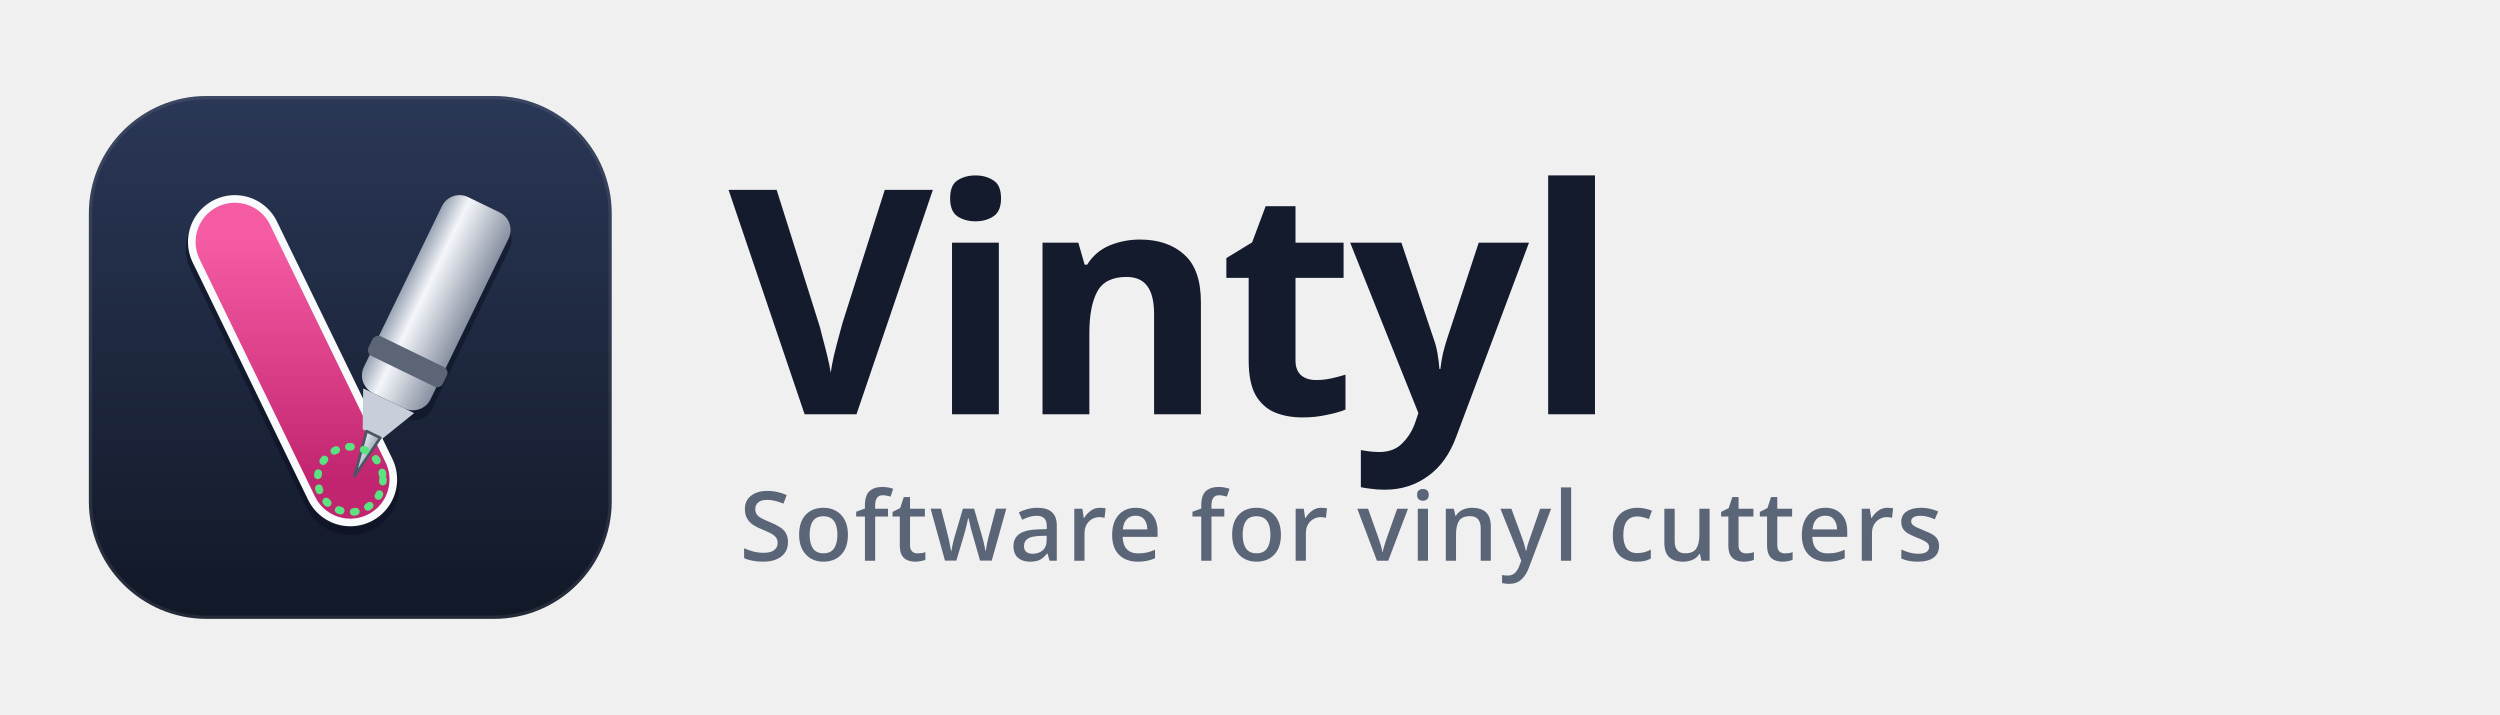
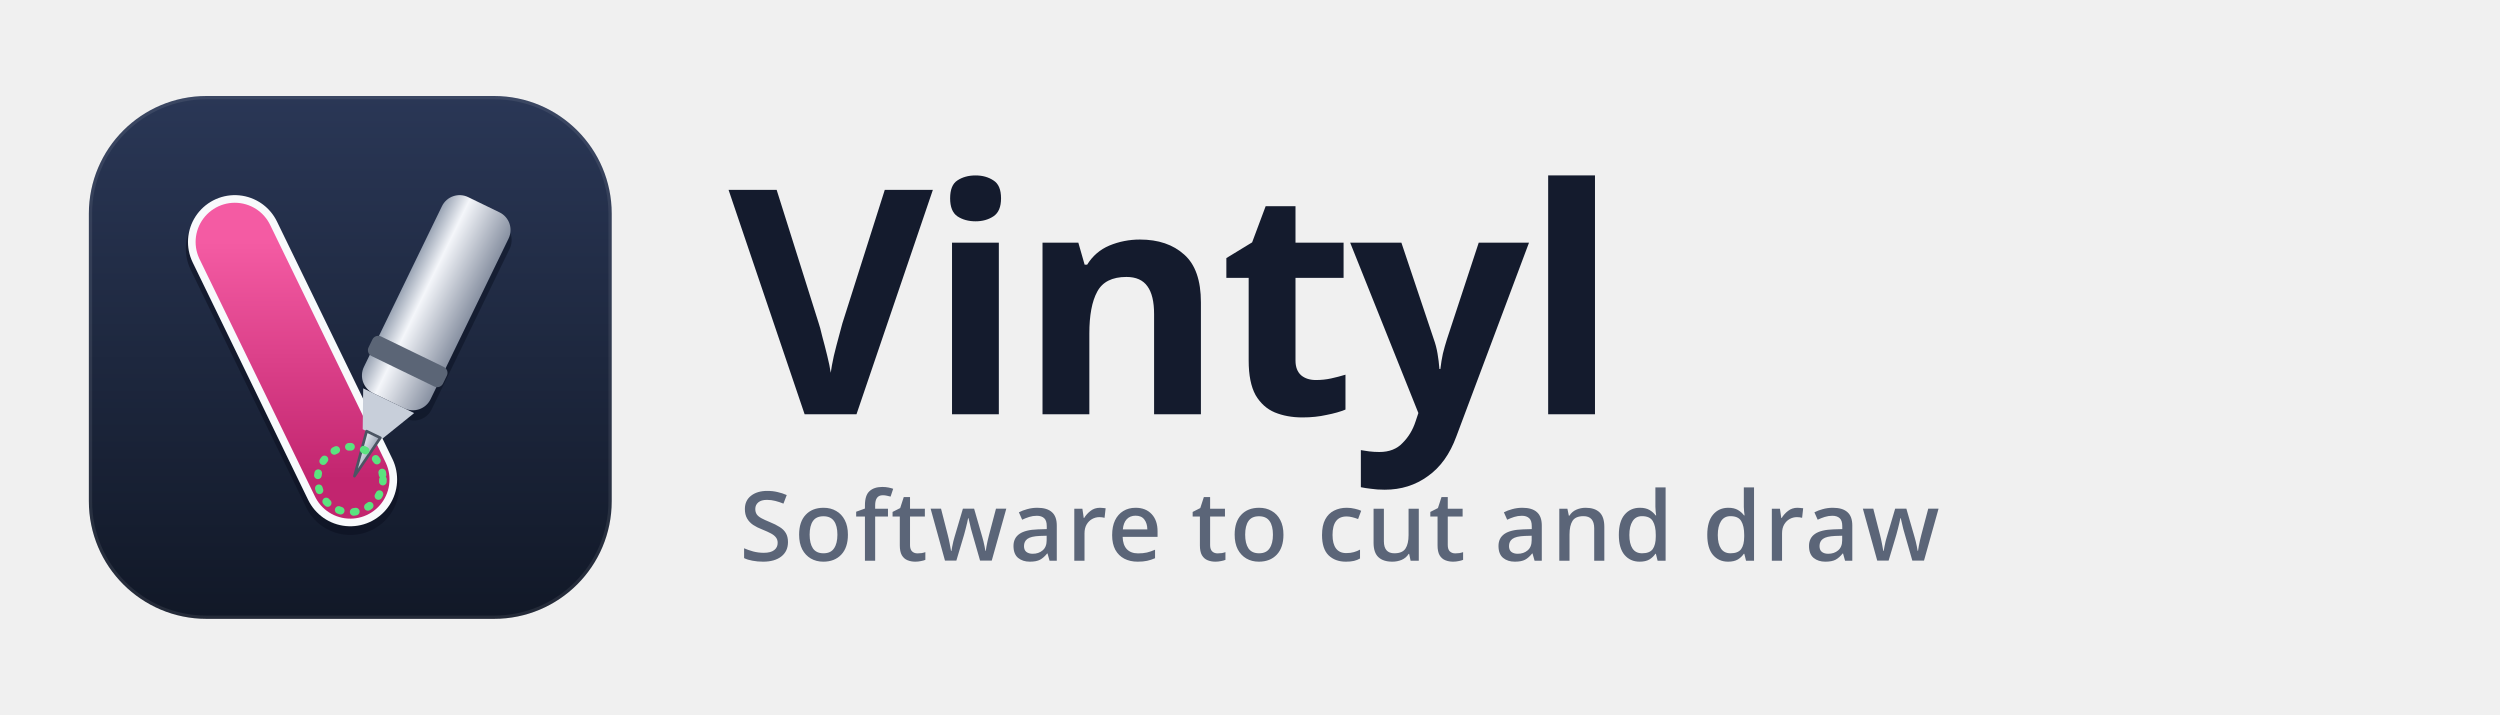
<svg xmlns="http://www.w3.org/2000/svg" width="1400" height="400" viewBox="0 0 1400 400" version="1.1" id="svg17">
  <defs id="defs17" />
  <g transform="translate(40 44) scale(0.61)" id="g16">
    <defs id="defs9">
      <linearGradient id="bg" x1="0" y1="0" x2="0" y2="1">
        <stop offset="0" stop-color="#2a3756" id="stop1" />
        <stop offset="1" stop-color="#111827" id="stop2" />
      </linearGradient>
      <linearGradient id="vinyl" x1="0" y1="0" x2="0" y2="1">
        <stop offset="0" stop-color="#f45ba3" id="stop3" />
        <stop offset="1" stop-color="#c2256f" id="stop4" />
      </linearGradient>
      <linearGradient id="steel" x1="0" y1="0" x2="1" y2="0">
        <stop offset="0" stop-color="#9aa4b4" id="stop5" />
        <stop offset="0.3" stop-color="#f4f6fa" id="stop6" />
        <stop offset="1" stop-color="#8790a1" id="stop7" />
      </linearGradient>
      <linearGradient id="blade" x1="0" y1="0" x2="1" y2="0">
        <stop offset="0" stop-color="#e9edf3" id="stop8" />
        <stop offset="1" stop-color="#9ea8b8" id="stop9" />
      </linearGradient>
    </defs>
    <rect x="16" y="16" width="480" height="480" rx="108" fill="url(#bg)" id="rect9" />
    <rect x="17.5" y="17.5" width="477" height="477" rx="106.5" fill="none" stroke="#ffffff" stroke-opacity="0.08" stroke-width="3" id="rect10" />
    <path d="M150 150 L256 368" fill="none" stroke="#0b1020" stroke-opacity="0.55" stroke-width="90" stroke-linecap="round" transform="translate(0 6)" id="path10" />
    <path d="M150 150 L256 368" fill="none" stroke="#f8fafc" stroke-width="86" stroke-linecap="round" id="path11" />
    <path d="M150 150 L256 368" fill="none" stroke="url(#vinyl)" stroke-width="72" stroke-linecap="round" id="path12" />
    <g transform="rotate(25.9 362 150)" id="g15">
      <rect x="328" y="112" width="68" height="200" rx="18" fill="#0b1020" fill-opacity="0.5" transform="translate(5 8)" id="rect12" />
      <rect x="328" y="112" width="68" height="200" rx="18" fill="url(#steel)" id="rect13" />
      <rect x="324" y="262" width="76" height="20" rx="6" fill="#5b6576" id="rect14" />
      <path d="M336 312 L388 312 L372 346 L352 346 Z" fill="#c8cfda" id="path14" />
      <path d="M356 346 L370 346 L364 388 Z" fill="url(#blade)" stroke="#4b5563" stroke-width="2.5" stroke-linejoin="round" id="path15" />
    </g>
    <circle cx="256" cy="368" r="30" fill="none" stroke="#5be37f" stroke-width="7" stroke-dasharray="2 12" stroke-linecap="round" id="circle15" />
  </g>
  <path d="M 522.4,106.336 479.632,232 h -29.04 L 408,106.336 h 26.928 l 23.584,74.8 q 0.704,1.936 1.936,7.216 1.408,5.104 2.816,10.912 1.408,5.632 1.936,9.504 0.528,-3.872 1.76,-9.504 1.408,-5.808 2.816,-10.912 1.408,-5.28 1.936,-7.216 l 23.76,-74.8 z m 23.928,-8.096 q 5.808,0 10.032,2.816 4.224,2.64 4.224,10.032 0,7.216 -4.224,10.032 -4.224,2.816 -10.032,2.816 -5.984,0 -10.208,-2.816 -4.048,-2.816 -4.048,-10.032 0,-7.392 4.048,-10.032 4.224,-2.816 10.208,-2.816 z m 13.024,37.664 V 232 h -26.224 v -96.096 z m 79.016,-1.76 q 15.488,0 24.816,8.448 9.328,8.272 9.328,26.752 V 232 h -26.224 v -56.144 q 0,-10.384 -3.696,-15.488 -3.696,-5.28 -11.792,-5.28 -11.968,0 -16.368,8.272 -4.4,8.096 -4.4,23.408 V 232 h -26.224 v -96.096 h 20.064 l 3.52,12.32 h 1.408 q 4.576,-7.392 12.496,-10.736 8.096,-3.344 17.072,-3.344 z m 98.552,78.672 q 4.4,0 8.448,-0.88 4.048,-0.88 8.096,-2.112 v 19.536 q -4.224,1.76 -10.56,2.992 -6.16,1.408 -13.552,1.408 -8.624,0 -15.488,-2.816 -6.688,-2.816 -10.736,-9.68 -3.872,-7.04 -3.872,-19.36 v -46.288 h -12.496 v -11.088 l 14.432,-8.8 7.568,-20.24 h 16.72 v 20.416 h 26.928 v 19.712 h -26.928 v 46.288 q 0,5.456 3.168,8.272 3.168,2.64 8.272,2.64 z m 19.176,-76.912 h 28.688 l 18.128,54.032 q 1.408,3.872 2.112,8.096 0.704,4.048 1.056,8.624 h 0.528 q 0.528,-4.576 1.408,-8.624 1.056,-4.224 2.288,-8.096 l 17.776,-54.032 h 28.16 l -40.656,108.416 q -5.456,14.96 -16.016,22.352 -10.384,7.568 -24.112,7.568 -4.4,0 -7.744,-0.528 -3.168,-0.352 -5.632,-0.88 v -20.768 q 1.936,0.352 4.576,0.704 2.816,0.352 5.808,0.352 8.272,0 13.024,-5.104 4.928,-4.928 7.216,-11.968 l 1.584,-4.752 z M 893.192,232 h -26.224 V 98.24 h 26.224 z" id="text16" style="font-weight:700;font-size:176px;font-family:'Noto Sans';letter-spacing:-3px;fill:#141b2d" aria-label="Vintyl" />
-   <path d="m 441.27,303.578 q 0,5.13 -3.726,8.046 -3.726,2.916 -10.206,2.916 -3.132,0 -5.94,-0.54 -2.754,-0.486 -4.698,-1.458 v -5.508 q 2.16,0.972 5.076,1.782 2.916,0.756 5.94,0.756 3.888,0 5.832,-1.512 1.944,-1.512 1.944,-4.05 0,-1.782 -0.918,-2.97 -0.864,-1.242 -2.754,-2.268 -1.89,-1.026 -4.968,-2.268 -2.862,-1.08 -5.076,-2.538 -2.16,-1.458 -3.402,-3.618 -1.242,-2.16 -1.242,-5.292 0,-4.752 3.456,-7.452 3.456,-2.7 9.072,-2.7 3.132,0 5.778,0.648 2.7,0.594 5.13,1.674 l -1.836,4.806 q -2.214,-0.918 -4.536,-1.512 -2.268,-0.594 -4.698,-0.594 -3.186,0 -4.86,1.404 -1.674,1.404 -1.674,3.672 0,1.782 0.81,3.024 0.81,1.188 2.592,2.16 1.782,0.972 4.698,2.16 3.24,1.296 5.508,2.754 2.322,1.404 3.51,3.456 1.188,1.998 1.188,5.022 z m 33.562,-4.158 q 0,7.236 -3.726,11.178 -3.726,3.942 -10.044,3.942 -3.942,0 -7.02,-1.782 -3.024,-1.782 -4.806,-5.13 -1.728,-3.402 -1.728,-8.208 0,-7.236 3.672,-11.124 3.672,-3.942 10.044,-3.942 3.996,0 7.02,1.782 3.078,1.728 4.806,5.076 1.782,3.348 1.782,8.208 z m -21.438,0 q 0,4.914 1.836,7.668 1.89,2.754 5.94,2.754 4.05,0 5.886,-2.754 1.89,-2.754 1.89,-7.668 0,-4.968 -1.89,-7.614 -1.89,-2.7 -5.94,-2.7 -4.05,0 -5.886,2.7 -1.836,2.646 -1.836,7.614 z m 43.876,-10.152 h -7.182 V 314 h -5.724 v -24.732 h -4.914 v -2.7 l 4.914,-1.782 v -1.836 q 0,-5.562 2.538,-7.884 2.592,-2.376 7.182,-2.376 1.89,0 3.456,0.324 1.566,0.324 2.646,0.702 l -1.458,4.374 q -0.918,-0.27 -2.052,-0.486 -1.08,-0.27 -2.322,-0.27 -4.266,0 -4.266,5.67 v 1.89 h 7.182 z m 16.552,20.628 q 1.134,0 2.322,-0.162 1.188,-0.216 2.052,-0.54 v 4.32 q -0.972,0.432 -2.538,0.702 -1.512,0.324 -3.078,0.324 -2.376,0 -4.374,-0.81 -1.998,-0.81 -3.186,-2.808 -1.134,-1.998 -1.134,-5.562 v -16.092 h -4.05 v -2.592 l 4.266,-2.16 1.998,-6.156 h 3.51 v 6.534 h 8.316 v 4.374 h -8.316 v 15.984 q 0,2.376 1.134,3.51 1.188,1.134 3.078,1.134 z m 30.862,-10.476 q -0.432,-1.404 -0.918,-3.24 -0.432,-1.836 -0.81,-3.456 -0.378,-1.674 -0.594,-2.538 h -0.216 q -0.162,0.864 -0.54,2.538 -0.378,1.674 -0.864,3.51 -0.432,1.836 -0.864,3.24 l -4.32,14.472 h -6.372 l -8.046,-29.106 h 5.832 l 3.78,14.742 q 0.594,2.268 1.08,4.86 0.54,2.538 0.756,4.104 h 0.216 q 0.162,-0.918 0.432,-2.43 0.324,-1.512 0.648,-3.024 0.378,-1.566 0.702,-2.538 l 4.644,-15.714 h 6.264 l 4.536,15.714 q 0.324,1.08 0.702,2.592 0.378,1.458 0.648,2.916 0.324,1.404 0.432,2.43 h 0.216 q 0.108,-0.864 0.378,-2.376 0.27,-1.512 0.648,-3.24 0.432,-1.728 0.81,-3.294 l 3.888,-14.742 h 5.778 l -8.154,29.106 h -6.534 z m 36.208,-15.066 q 5.454,0 8.154,2.43 2.754,2.376 2.754,7.506 V 314 h -4.05 l -1.134,-4.05 h -0.216 q -1.89,2.376 -3.996,3.51 -2.052,1.08 -5.724,1.08 -3.942,0 -6.534,-2.106 -2.592,-2.16 -2.592,-6.696 0,-4.428 3.348,-6.75 3.348,-2.322 10.314,-2.538 l 4.968,-0.162 v -1.62 q 0,-3.186 -1.458,-4.482 -1.458,-1.35 -4.104,-1.35 -2.214,0 -4.266,0.648 -2.052,0.648 -3.942,1.566 l -1.836,-4.158 q 2.052,-1.08 4.698,-1.782 2.7,-0.756 5.616,-0.756 z m 1.35,15.768 q -4.968,0.216 -6.912,1.674 -1.89,1.404 -1.89,3.996 0,2.268 1.35,3.294 1.35,1.026 3.51,1.026 3.348,0 5.562,-1.89 2.268,-1.89 2.268,-5.67 v -2.538 z m 33.724,-15.768 q 0.756,0 1.62,0.108 0.918,0.054 1.566,0.162 l -0.594,5.346 q -1.404,-0.378 -2.916,-0.378 -2.16,0 -4.104,1.08 -1.89,1.08 -3.078,3.132 -1.134,1.998 -1.134,4.86 V 314 h -5.724 v -29.106 h 4.536 l 0.756,5.184 h 0.216 q 1.404,-2.322 3.618,-3.996 2.214,-1.728 5.238,-1.728 z m 19.954,0 q 5.724,0 9.018,3.564 3.294,3.51 3.294,9.612 v 3.132 h -19.548 q 0.108,4.482 2.322,6.858 2.268,2.376 6.318,2.376 2.808,0 4.968,-0.486 2.214,-0.54 4.536,-1.566 v 4.752 q -2.214,0.972 -4.428,1.458 -2.214,0.486 -5.292,0.486 -4.266,0 -7.506,-1.674 -3.186,-1.674 -5.022,-4.968 -1.782,-3.348 -1.782,-8.208 0,-4.914 1.62,-8.316 1.674,-3.402 4.59,-5.184 2.97,-1.836 6.912,-1.836 z m 0,4.428 q -3.078,0 -4.968,1.998 -1.836,1.998 -2.16,5.67 h 13.716 q -0.054,-3.402 -1.674,-5.508 -1.566,-2.16 -4.914,-2.16 z m 49.682,0.486 h -7.182 V 314 h -5.724 v -24.732 h -4.914 v -2.7 l 4.914,-1.782 v -1.836 q 0,-5.562 2.538,-7.884 2.592,-2.376 7.182,-2.376 1.89,0 3.456,0.324 1.566,0.324 2.646,0.702 l -1.458,4.374 q -0.918,-0.27 -2.052,-0.486 -1.08,-0.27 -2.322,-0.27 -4.266,0 -4.266,5.67 v 1.89 h 7.182 z m 31.726,10.152 q 0,7.236 -3.726,11.178 -3.726,3.942 -10.044,3.942 -3.942,0 -7.02,-1.782 -3.024,-1.782 -4.806,-5.13 -1.728,-3.402 -1.728,-8.208 0,-7.236 3.672,-11.124 3.672,-3.942 10.044,-3.942 3.996,0 7.02,1.782 3.078,1.728 4.806,5.076 1.782,3.348 1.782,8.208 z m -21.438,0 q 0,4.914 1.836,7.668 1.89,2.754 5.94,2.754 4.05,0 5.886,-2.754 1.89,-2.754 1.89,-7.668 0,-4.968 -1.89,-7.614 -1.89,-2.7 -5.94,-2.7 -4.05,0 -5.886,2.7 -1.836,2.646 -1.836,7.614 z m 44.038,-15.066 q 0.756,0 1.62,0.108 0.918,0.054 1.566,0.162 l -0.594,5.346 q -1.404,-0.378 -2.916,-0.378 -2.16,0 -4.104,1.08 -1.89,1.08 -3.078,3.132 -1.134,1.998 -1.134,4.86 V 314 h -5.724 v -29.106 h 4.536 l 0.756,5.184 h 0.216 q 1.404,-2.322 3.618,-3.996 2.214,-1.728 5.238,-1.728 z m 31.16,29.646 -11.016,-29.106 h 6.048 l 6.048,17.01 q 0.594,1.674 1.188,3.78 0.594,2.052 0.756,3.402 h 0.216 q 0.216,-1.35 0.864,-3.456 0.648,-2.106 1.188,-3.726 l 6.048,-17.01 h 6.048 l -11.07,29.106 z m 25.786,-40.176 q 1.296,0 2.268,0.756 0.972,0.756 0.972,2.538 0,1.728 -0.972,2.538 -0.972,0.756 -2.268,0.756 -1.404,0 -2.376,-0.756 -0.918,-0.81 -0.918,-2.538 0,-1.782 0.918,-2.538 0.972,-0.756 2.376,-0.756 z m 2.808,11.07 V 314 h -5.724 v -29.106 z m 24.706,-0.54 q 5.076,0 7.776,2.538 2.7,2.538 2.7,8.154 V 314 h -5.67 v -18.144 q 0,-6.804 -5.994,-6.804 -4.482,0 -6.156,2.646 -1.674,2.646 -1.674,7.614 V 314 h -5.724 v -29.106 h 4.536 l 0.81,3.888 h 0.324 q 1.404,-2.268 3.834,-3.348 2.484,-1.08 5.238,-1.08 z m 15.85,0.54 h 6.156 l 6.048,16.524 q 0.702,1.89 1.188,3.672 0.54,1.728 0.81,3.402 h 0.216 q 0.27,-1.404 0.81,-3.294 0.594,-1.89 1.296,-3.834 l 5.724,-16.47 h 6.156 l -12.474,33.048 q -1.566,4.212 -4.212,6.588 -2.592,2.43 -6.804,2.43 -1.35,0 -2.322,-0.162 -0.972,-0.108 -1.674,-0.27 v -4.536 q 0.54,0.108 1.404,0.216 0.864,0.108 1.782,0.108 2.484,0 3.996,-1.458 1.512,-1.404 2.376,-3.726 l 1.188,-3.132 z M 879.848,314 h -5.724 v -41.04 h 5.724 z m 36.722,0.54 q -6.048,0 -9.72,-3.564 -3.672,-3.618 -3.672,-11.34 0,-5.4 1.782,-8.748 1.782,-3.348 4.914,-4.914 3.132,-1.62 7.128,-1.62 2.43,0 4.536,0.54 2.16,0.486 3.564,1.134 l -1.728,4.644 q -1.512,-0.594 -3.24,-1.026 -1.674,-0.432 -3.186,-0.432 -7.884,0 -7.884,10.368 0,4.968 1.944,7.56 1.944,2.592 5.724,2.592 2.43,0 4.266,-0.54 1.89,-0.54 3.456,-1.404 v 4.968 q -1.566,0.918 -3.402,1.35 -1.836,0.432 -4.482,0.432 z m 40.798,-29.646 V 314 h -4.59 l -0.81,-3.834 h -0.27 q -1.404,2.268 -3.888,3.348 -2.484,1.026 -5.238,1.026 -5.13,0 -7.83,-2.538 -2.7,-2.538 -2.7,-8.046 v -19.062 h 5.778 v 18.198 q 0,6.75 5.886,6.75 4.482,0 6.21,-2.646 1.728,-2.646 1.728,-7.56 v -14.742 z m 20.44,25.002 q 1.134,0 2.322,-0.162 1.188,-0.216 2.052,-0.54 v 4.32 q -0.972,0.432 -2.538,0.702 -1.512,0.324 -3.078,0.324 -2.376,0 -4.374,-0.81 -1.998,-0.81 -3.186,-2.808 -1.134,-1.998 -1.134,-5.562 v -16.092 h -4.05 v -2.592 l 4.266,-2.16 1.998,-6.156 h 3.51 v 6.534 h 8.316 v 4.374 h -8.316 v 15.984 q 0,2.376 1.134,3.51 1.188,1.134 3.078,1.134 z m 21.682,0 q 1.134,0 2.322,-0.162 1.188,-0.216 2.052,-0.54 v 4.32 q -0.972,0.432 -2.538,0.702 -1.512,0.324 -3.078,0.324 -2.376,0 -4.374,-0.81 -1.998,-0.81 -3.186,-2.808 -1.134,-1.998 -1.134,-5.562 v -16.092 h -4.05 v -2.592 l 4.266,-2.16 1.998,-6.156 h 3.51 v 6.534 h 8.316 v 4.374 h -8.316 v 15.984 q 0,2.376 1.134,3.51 1.188,1.134 3.078,1.134 z m 22.654,-25.542 q 5.724,0 9.018,3.564 3.294,3.51 3.294,9.612 v 3.132 h -19.548 q 0.108,4.482 2.322,6.858 2.268,2.376 6.318,2.376 2.808,0 4.968,-0.486 2.214,-0.54 4.536,-1.566 v 4.752 q -2.214,0.972 -4.428,1.458 -2.214,0.486 -5.292,0.486 -4.266,0 -7.506,-1.674 -3.186,-1.674 -5.022,-4.968 -1.782,-3.348 -1.782,-8.208 0,-4.914 1.62,-8.316 1.674,-3.402 4.59,-5.184 2.97,-1.836 6.912,-1.836 z m 0,4.428 q -3.078,0 -4.968,1.998 -1.836,1.998 -2.16,5.67 h 13.716 q -0.054,-3.402 -1.674,-5.508 -1.566,-2.16 -4.914,-2.16 z m 34.804,-4.428 q 0.756,0 1.62,0.108 0.918,0.054 1.566,0.162 l -0.594,5.346 q -1.404,-0.378 -2.916,-0.378 -2.16,0 -4.104,1.08 -1.89,1.08 -3.078,3.132 -1.134,1.998 -1.134,4.86 V 314 h -5.724 v -29.106 h 4.536 l 0.756,5.184 h 0.216 q 1.404,-2.322 3.618,-3.996 2.214,-1.728 5.238,-1.728 z m 28.918,21.438 q 0,4.266 -3.132,6.534 -3.132,2.214 -8.694,2.214 -3.078,0 -5.292,-0.486 -2.16,-0.432 -3.996,-1.296 v -5.022 q 1.89,0.918 4.428,1.674 2.592,0.702 5.022,0.702 3.24,0 4.644,-1.026 1.458,-1.026 1.458,-2.754 0,-0.972 -0.54,-1.728 -0.54,-0.81 -2.052,-1.62 -1.458,-0.864 -4.32,-1.944 -2.808,-1.134 -4.752,-2.214 -1.89,-1.134 -2.916,-2.646 -1.026,-1.566 -1.026,-3.996 0,-3.78 3.024,-5.778 3.078,-2.052 8.1,-2.052 2.646,0 4.968,0.54 2.376,0.54 4.59,1.512 l -1.89,4.374 q -1.89,-0.81 -3.888,-1.35 -1.998,-0.594 -4.05,-0.594 -2.592,0 -3.942,0.81 -1.35,0.81 -1.35,2.268 0,1.026 0.648,1.782 0.648,0.756 2.16,1.512 1.566,0.756 4.266,1.836 2.7,1.026 4.59,2.106 1.944,1.08 2.916,2.646 1.026,1.566 1.026,3.996 z" id="text17" style="font-weight:500;font-size:54px;font-family:'Noto Sans';letter-spacing:1px;fill:#5b6578" aria-label="Software for vinyl cutters" />
+   <path d="m 441.27,303.578 q 0,5.13 -3.726,8.046 -3.726,2.916 -10.206,2.916 -3.132,0 -5.94,-0.54 -2.754,-0.486 -4.698,-1.458 v -5.508 q 2.16,0.972 5.076,1.782 2.916,0.756 5.94,0.756 3.888,0 5.832,-1.512 1.944,-1.512 1.944,-4.05 0,-1.782 -0.918,-2.97 -0.864,-1.242 -2.754,-2.268 -1.89,-1.026 -4.968,-2.268 -2.862,-1.08 -5.076,-2.538 -2.16,-1.458 -3.402,-3.618 -1.242,-2.16 -1.242,-5.292 0,-4.752 3.456,-7.452 3.456,-2.7 9.072,-2.7 3.132,0 5.778,0.648 2.7,0.594 5.13,1.674 l -1.836,4.806 q -2.214,-0.918 -4.536,-1.512 -2.268,-0.594 -4.698,-0.594 -3.186,0 -4.86,1.404 -1.674,1.404 -1.674,3.672 0,1.782 0.81,3.024 0.81,1.188 2.592,2.16 1.782,0.972 4.698,2.16 3.24,1.296 5.508,2.754 2.322,1.404 3.51,3.456 1.188,1.998 1.188,5.022 z m 33.562,-4.158 q 0,7.236 -3.726,11.178 -3.726,3.942 -10.044,3.942 -3.942,0 -7.02,-1.782 -3.024,-1.782 -4.806,-5.13 -1.728,-3.402 -1.728,-8.208 0,-7.236 3.672,-11.124 3.672,-3.942 10.044,-3.942 3.996,0 7.02,1.782 3.078,1.728 4.806,5.076 1.782,3.348 1.782,8.208 z m -21.438,0 q 0,4.914 1.836,7.668 1.89,2.754 5.94,2.754 4.05,0 5.886,-2.754 1.89,-2.754 1.89,-7.668 0,-4.968 -1.89,-7.614 -1.89,-2.7 -5.94,-2.7 -4.05,0 -5.886,2.7 -1.836,2.646 -1.836,7.614 z m 43.876,-10.152 h -7.182 V 314 h -5.724 v -24.732 h -4.914 v -2.7 l 4.914,-1.782 v -1.836 q 0,-5.562 2.538,-7.884 2.592,-2.376 7.182,-2.376 1.89,0 3.456,0.324 1.566,0.324 2.646,0.702 l -1.458,4.374 q -0.918,-0.27 -2.052,-0.486 -1.08,-0.27 -2.322,-0.27 -4.266,0 -4.266,5.67 v 1.89 h 7.182 z m 16.552,20.628 q 1.134,0 2.322,-0.162 1.188,-0.216 2.052,-0.54 v 4.32 q -0.972,0.432 -2.538,0.702 -1.512,0.324 -3.078,0.324 -2.376,0 -4.374,-0.81 -1.998,-0.81 -3.186,-2.808 -1.134,-1.998 -1.134,-5.562 v -16.092 h -4.05 v -2.592 l 4.266,-2.16 1.998,-6.156 h 3.51 v 6.534 h 8.316 v 4.374 h -8.316 v 15.984 q 0,2.376 1.134,3.51 1.188,1.134 3.078,1.134 z m 30.862,-10.476 q -0.432,-1.404 -0.918,-3.24 -0.432,-1.836 -0.81,-3.456 -0.378,-1.674 -0.594,-2.538 h -0.216 q -0.162,0.864 -0.54,2.538 -0.378,1.674 -0.864,3.51 -0.432,1.836 -0.864,3.24 l -4.32,14.472 h -6.372 l -8.046,-29.106 h 5.832 l 3.78,14.742 q 0.594,2.268 1.08,4.86 0.54,2.538 0.756,4.104 h 0.216 q 0.162,-0.918 0.432,-2.43 0.324,-1.512 0.648,-3.024 0.378,-1.566 0.702,-2.538 l 4.644,-15.714 h 6.264 l 4.536,15.714 q 0.324,1.08 0.702,2.592 0.378,1.458 0.648,2.916 0.324,1.404 0.432,2.43 h 0.216 q 0.108,-0.864 0.378,-2.376 0.27,-1.512 0.648,-3.24 0.432,-1.728 0.81,-3.294 l 3.888,-14.742 h 5.778 l -8.154,29.106 h -6.534 z m 36.208,-15.066 q 5.454,0 8.154,2.43 2.754,2.376 2.754,7.506 V 314 h -4.05 l -1.134,-4.05 h -0.216 q -1.89,2.376 -3.996,3.51 -2.052,1.08 -5.724,1.08 -3.942,0 -6.534,-2.106 -2.592,-2.16 -2.592,-6.696 0,-4.428 3.348,-6.75 3.348,-2.322 10.314,-2.538 l 4.968,-0.162 v -1.62 q 0,-3.186 -1.458,-4.482 -1.458,-1.35 -4.104,-1.35 -2.214,0 -4.266,0.648 -2.052,0.648 -3.942,1.566 l -1.836,-4.158 q 2.052,-1.08 4.698,-1.782 2.7,-0.756 5.616,-0.756 z m 1.35,15.768 q -4.968,0.216 -6.912,1.674 -1.89,1.404 -1.89,3.996 0,2.268 1.35,3.294 1.35,1.026 3.51,1.026 3.348,0 5.562,-1.89 2.268,-1.89 2.268,-5.67 v -2.538 z m 33.724,-15.768 q 0.756,0 1.62,0.108 0.918,0.054 1.566,0.162 l -0.594,5.346 q -1.404,-0.378 -2.916,-0.378 -2.16,0 -4.104,1.08 -1.89,1.08 -3.078,3.132 -1.134,1.998 -1.134,4.86 V 314 h -5.724 v -29.106 h 4.536 l 0.756,5.184 h 0.216 q 1.404,-2.322 3.618,-3.996 2.214,-1.728 5.238,-1.728 z m 19.954,0 q 5.724,0 9.018,3.564 3.294,3.51 3.294,9.612 v 3.132 h -19.548 q 0.108,4.482 2.322,6.858 2.268,2.376 6.318,2.376 2.808,0 4.968,-0.486 2.214,-0.54 4.536,-1.566 v 4.752 q -2.214,0.972 -4.428,1.458 -2.214,0.486 -5.292,0.486 -4.266,0 -7.506,-1.674 -3.186,-1.674 -5.022,-4.968 -1.782,-3.348 -1.782,-8.208 0,-4.914 1.62,-8.316 1.674,-3.402 4.59,-5.184 2.97,-1.836 6.912,-1.836 z m 0,4.428 q -3.078,0 -4.968,1.998 -1.836,1.998 -2.16,5.67 h 13.716 q -0.054,-3.402 -1.674,-5.508 -1.566,-2.16 -4.914,-2.16 z m 45.956,21.114 q 1.134,0 2.322,-0.162 1.188,-0.216 2.052,-0.54 v 4.32 q -0.972,0.432 -2.538,0.702 -1.512,0.324 -3.078,0.324 -2.376,0 -4.374,-0.81 -1.998,-0.81 -3.186,-2.808 -1.134,-1.998 -1.134,-5.562 v -16.092 h -4.05 v -2.592 l 4.266,-2.16 1.998,-6.156 h 3.51 v 6.534 h 8.316 v 4.374 h -8.316 v 15.984 q 0,2.376 1.134,3.51 1.188,1.134 3.078,1.134 z m 36.856,-10.476 q 0,7.236 -3.726,11.178 -3.726,3.942 -10.044,3.942 -3.942,0 -7.02,-1.782 -3.024,-1.782 -4.806,-5.13 -1.728,-3.402 -1.728,-8.208 0,-7.236 3.672,-11.124 3.672,-3.942 10.044,-3.942 3.996,0 7.02,1.782 3.078,1.728 4.806,5.076 1.782,3.348 1.782,8.208 z m -21.438,0 q 0,4.914 1.836,7.668 1.89,2.754 5.94,2.754 4.05,0 5.886,-2.754 1.89,-2.754 1.89,-7.668 0,-4.968 -1.89,-7.614 -1.89,-2.7 -5.94,-2.7 -4.05,0 -5.886,2.7 -1.836,2.646 -1.836,7.614 z m 56.432,15.12 q -6.048,0 -9.72,-3.564 -3.672,-3.618 -3.672,-11.34 0,-5.4 1.782,-8.748 1.782,-3.348 4.914,-4.914 3.132,-1.62 7.128,-1.62 2.43,0 4.536,0.54 2.16,0.486 3.564,1.134 l -1.728,4.644 q -1.512,-0.594 -3.24,-1.026 -1.674,-0.432 -3.186,-0.432 -7.884,0 -7.884,10.368 0,4.968 1.944,7.56 1.944,2.592 5.724,2.592 2.43,0 4.266,-0.54 1.89,-0.54 3.456,-1.404 v 4.968 q -1.566,0.918 -3.402,1.35 -1.836,0.432 -4.482,0.432 z m 40.798,-29.646 V 314 h -4.59 l -0.81,-3.834 h -0.27 q -1.404,2.268 -3.888,3.348 -2.484,1.026 -5.238,1.026 -5.13,0 -7.83,-2.538 -2.7,-2.538 -2.7,-8.046 v -19.062 h 5.778 v 18.198 q 0,6.75 5.886,6.75 4.482,0 6.21,-2.646 1.728,-2.646 1.728,-7.56 v -14.742 z m 20.44,25.002 q 1.134,0 2.322,-0.162 1.188,-0.216 2.052,-0.54 v 4.32 q -0.972,0.432 -2.538,0.702 -1.512,0.324 -3.078,0.324 -2.376,0 -4.374,-0.81 -1.998,-0.81 -3.186,-2.808 -1.134,-1.998 -1.134,-5.562 v -16.092 h -4.05 v -2.592 l 4.266,-2.16 1.998,-6.156 h 3.51 v 6.534 h 8.316 v 4.374 h -8.316 v 15.984 q 0,2.376 1.134,3.51 1.188,1.134 3.078,1.134 z m 37.532,-25.542 q 5.454,0 8.154,2.43 2.754,2.376 2.754,7.506 V 314 h -4.05 l -1.134,-4.05 h -0.216 q -1.89,2.376 -3.996,3.51 -2.052,1.08 -5.724,1.08 -3.942,0 -6.534,-2.106 -2.592,-2.16 -2.592,-6.696 0,-4.428 3.348,-6.75 3.348,-2.322 10.314,-2.538 l 4.968,-0.162 v -1.62 q 0,-3.186 -1.458,-4.482 -1.458,-1.35 -4.104,-1.35 -2.214,0 -4.266,0.648 -2.052,0.648 -3.942,1.566 l -1.836,-4.158 q 2.052,-1.08 4.698,-1.782 2.7,-0.756 5.616,-0.756 z m 1.35,15.768 q -4.968,0.216 -6.912,1.674 -1.89,1.404 -1.89,3.996 0,2.268 1.35,3.294 1.35,1.026 3.51,1.026 3.348,0 5.562,-1.89 2.268,-1.89 2.268,-5.67 v -2.538 z m 34.102,-15.768 q 5.076,0 7.776,2.538 2.7,2.538 2.7,8.154 V 314 h -5.67 v -18.144 q 0,-6.804 -5.994,-6.804 -4.482,0 -6.156,2.646 -1.674,2.646 -1.674,7.614 V 314 h -5.724 v -29.106 h 4.536 l 0.81,3.888 h 0.324 q 1.404,-2.268 3.834,-3.348 2.484,-1.08 5.238,-1.08 z m 30.268,30.186 q -5.238,0 -8.478,-3.78 -3.186,-3.78 -3.186,-11.232 0,-7.506 3.24,-11.34 3.24,-3.834 8.532,-3.834 3.294,0 5.4,1.242 2.106,1.242 3.402,3.024 h 0.324 q -0.108,-0.702 -0.27,-2.16 -0.162,-1.458 -0.162,-2.592 V 272.96 h 5.724 V 314 h -4.482 l -0.972,-3.888 h -0.27 q -1.242,1.89 -3.348,3.186 -2.106,1.242 -5.454,1.242 z m 1.35,-4.698 q 4.212,0 5.94,-2.322 1.728,-2.376 1.728,-7.074 v -0.864 q 0,-5.076 -1.674,-7.776 -1.62,-2.754 -6.048,-2.754 -3.51,0 -5.292,2.862 -1.782,2.808 -1.782,7.722 0,4.914 1.782,7.56 1.782,2.646 5.346,2.646 z m 48.17,4.698 q -5.238,0 -8.478,-3.78 -3.186,-3.78 -3.186,-11.232 0,-7.506 3.24,-11.34 3.24,-3.834 8.532,-3.834 3.294,0 5.4,1.242 2.106,1.242 3.402,3.024 h 0.324 q -0.108,-0.702 -0.27,-2.16 -0.162,-1.458 -0.162,-2.592 V 272.96 h 5.724 V 314 h -4.482 l -0.972,-3.888 h -0.27 q -1.242,1.89 -3.348,3.186 -2.106,1.242 -5.454,1.242 z m 1.35,-4.698 q 4.212,0 5.94,-2.322 1.728,-2.376 1.728,-7.074 v -0.864 q 0,-5.076 -1.674,-7.776 -1.62,-2.754 -6.048,-2.754 -3.51,0 -5.292,2.862 -1.782,2.808 -1.782,7.722 0,4.914 1.782,7.56 1.782,2.646 5.346,2.646 z m 37.504,-25.488 q 0.756,0 1.62,0.108 0.918,0.054 1.566,0.162 l -0.594,5.346 q -1.404,-0.378 -2.916,-0.378 -2.16,0 -4.104,1.08 -1.89,1.08 -3.078,3.132 -1.134,1.998 -1.134,4.86 V 314 h -5.724 v -29.106 h 4.536 l 0.756,5.184 h 0.216 q 1.404,-2.322 3.618,-3.996 2.214,-1.728 5.238,-1.728 z m 19.792,0 q 5.454,0 8.154,2.43 2.754,2.376 2.754,7.506 V 314 h -4.05 l -1.134,-4.05 h -0.216 q -1.89,2.376 -3.996,3.51 -2.052,1.08 -5.724,1.08 -3.942,0 -6.534,-2.106 -2.592,-2.16 -2.592,-6.696 0,-4.428 3.348,-6.75 3.348,-2.322 10.314,-2.538 l 4.968,-0.162 v -1.62 q 0,-3.186 -1.458,-4.482 -1.458,-1.35 -4.104,-1.35 -2.214,0 -4.266,0.648 -2.052,0.648 -3.942,1.566 l -1.836,-4.158 q 2.052,-1.08 4.698,-1.782 2.7,-0.756 5.616,-0.756 z m 1.35,15.768 q -4.968,0.216 -6.912,1.674 -1.89,1.404 -1.89,3.996 0,2.268 1.35,3.294 1.35,1.026 3.51,1.026 3.348,0 5.562,-1.89 2.268,-1.89 2.268,-5.67 v -2.538 z m 39.016,-0.702 q -0.432,-1.404 -0.918,-3.24 -0.432,-1.836 -0.81,-3.456 -0.378,-1.674 -0.594,-2.538 h -0.216 q -0.162,0.864 -0.54,2.538 -0.378,1.674 -0.864,3.51 -0.432,1.836 -0.864,3.24 l -4.32,14.472 h -6.372 l -8.046,-29.106 h 5.832 l 3.78,14.742 q 0.594,2.268 1.08,4.86 0.54,2.538 0.756,4.104 h 0.216 q 0.162,-0.918 0.432,-2.43 0.324,-1.512 0.648,-3.024 0.378,-1.566 0.702,-2.538 l 4.644,-15.714 h 6.264 l 4.536,15.714 q 0.324,1.08 0.702,2.592 0.378,1.458 0.648,2.916 0.324,1.404 0.432,2.43 h 0.216 q 0.108,-0.864 0.378,-2.376 0.27,-1.512 0.648,-3.24 0.432,-1.728 0.81,-3.294 l 3.888,-14.742 h 5.778 l -8.154,29.106 h -6.534 z" id="text17" style="font-weight:500;font-size:54px;font-family:'Noto Sans';letter-spacing:1px;fill:#5b6578" aria-label="Software to cut and draw" />
</svg>
